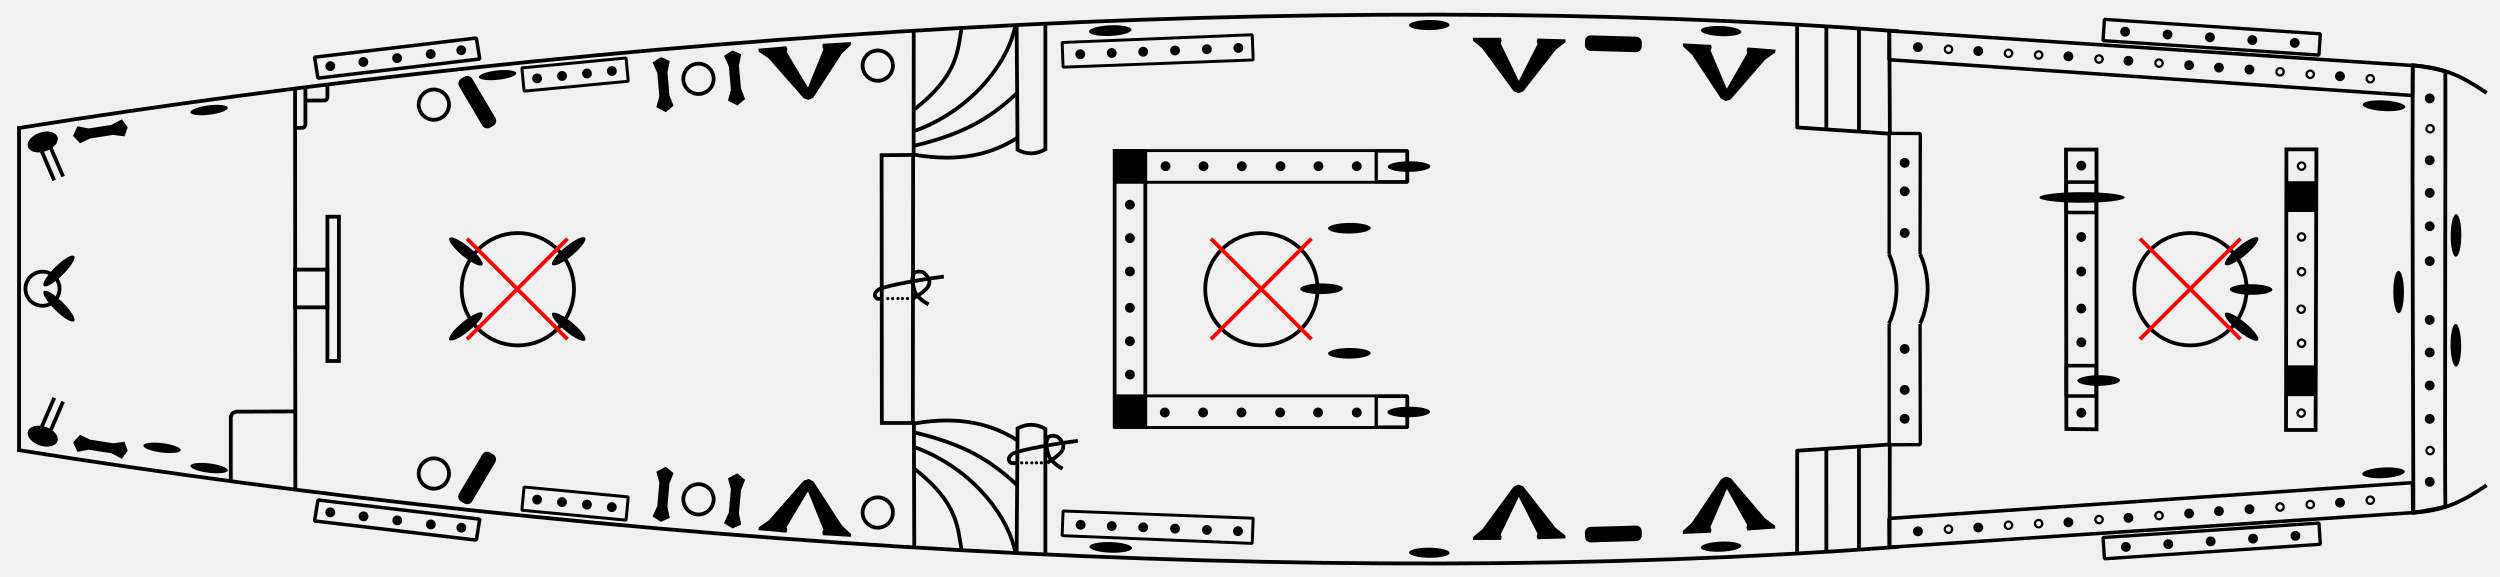
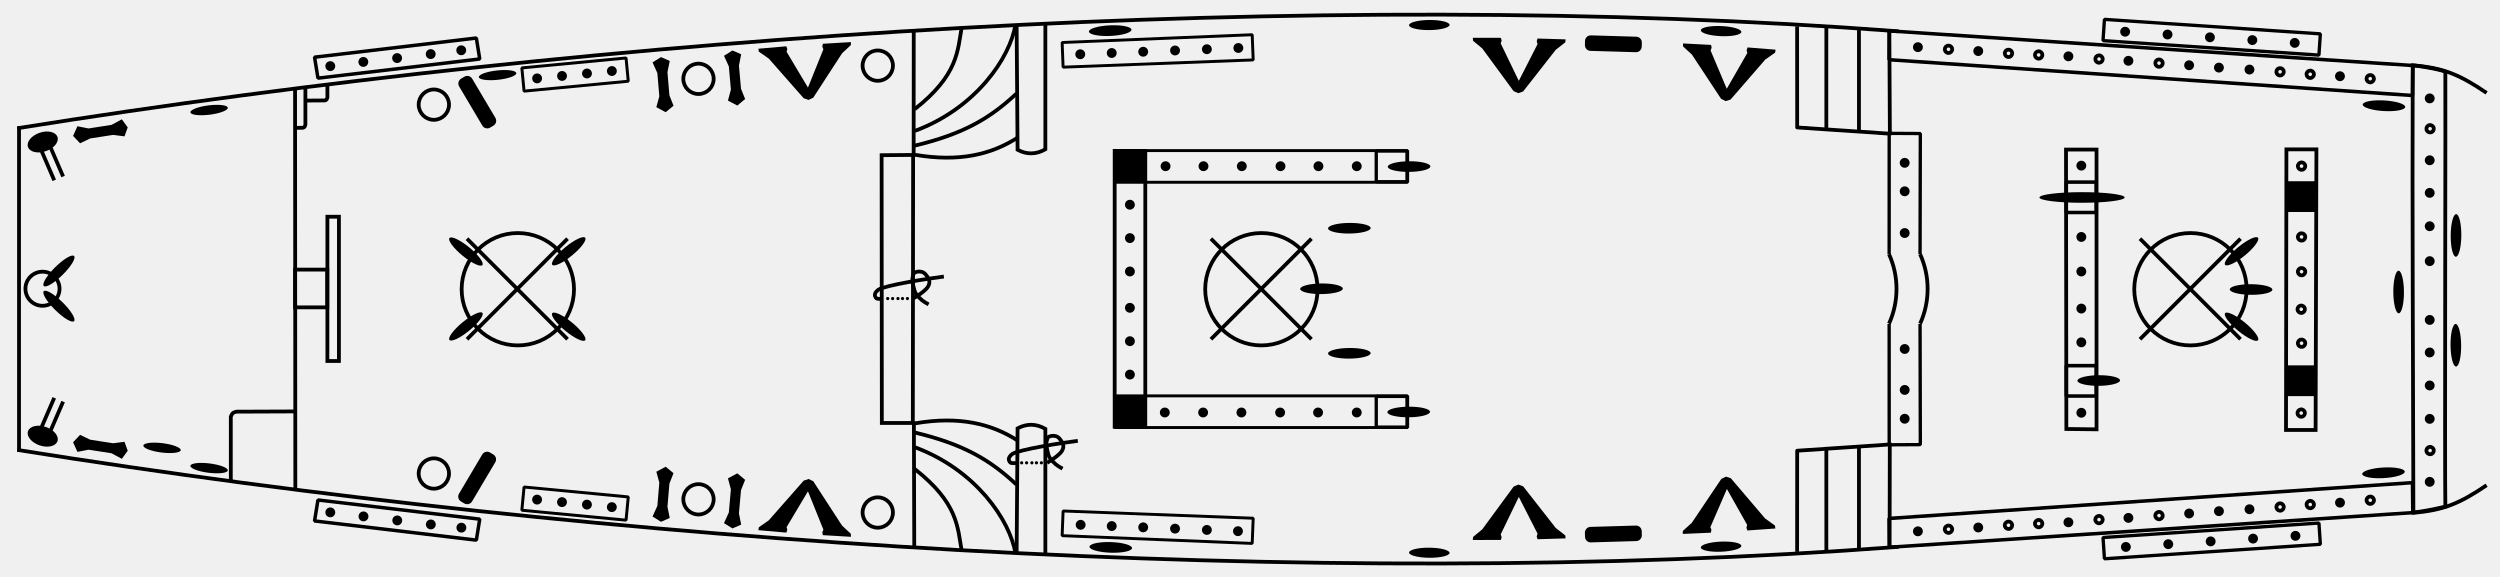
<svg xmlns="http://www.w3.org/2000/svg" xmlns:ns2="https://github.com/jolaf/rigging" xmlns:xlink="http://www.w3.org/1999/xlink" version="1.1" viewBox="1 -24 659 152">
  <defs>
-     <rect id="deckMask" x="277.3" y="-.809" width="220.7" height="146.6" />
-     <g id="mastMask">
+     <rect id="deckMask" x="277.3" y="-.809" width="220.7" height="146.6" fill="currentColor" />
+     <g id="mastMask" stroke="currentColor">
      <path d="m425.1 59.52 26.5 26.5z" />
      <path d="m451.6 59.52-26.5 26.5z" />
    </g>
-     <circle id="pipe" cx="160.9" cy="398.1" r="4" />
+     <circle id="pipe" cx="160.9" cy="398.1" r="4" stroke="currentColor" />
    <g id="pin">
      <circle transform="rotate(-8.297)" cx="567.5" cy="28.15" r="2.7" fill="#fff" fill-opacity="9.999e-5" />
-       <circle transform="rotate(-8.297)" cx="567.5" cy="28.15" r="1.3" />
-     </g>
-     <circle id="pinhole" transform="rotate(-8.297)" cx="607.2" cy="138.8" r=".974" fill="none" stroke="#000" stroke-width=".601" />
-     <ellipse id="cleat" transform="rotate(89.51)" cx="3.721" cy="-575.4" rx="1.4" ry="5.615" />
-     <rect id="lcleat" x="396.5" y="72.32" width="4" height="15" ry="1.5" />
-     <path id="xcleat" transform="matrix(.8824 0 0 1.005 -152.6 -25.95)" d="m215.3 40.28-0.959-2.798v-6.102l0.959-2.893-2.499-1.196-2.652 1.196 1.162 2.893v6.102l-1.161 2.798 2.652 1.514z" />
-     <path id="kevel" d="m426.3 54.27-8.424-11.11-2.479-2.004-0.067-0.781 7.404-0.102 0.204 0.747-0.238 0.713 4.927 9.807 4.791-9.773-0.238-0.713 0.204-0.747 7.404 0.102-0.067 0.781-2.479 2.004-8.424 11.11-1.259 0.492z" />
-     <rect id="fist" transform="translate(-36.94 -367.6)" x="324.1" y="408.3" width="8.109" height="8.109" />
+       <circle transform="rotate(-8.297)" cx="567.5" cy="28.15" r="1.3" fill="currentColor" />
+     </g>
+     <circle id="pinhole" transform="rotate(-8.297)" cx="607.2" cy="138.8" r=".974" fill="none" stroke="currentColor" />
+     <ellipse id="cleat" transform="rotate(89.51)" cx="3.721" cy="-575.4" rx="1.4" ry="5.615" fill="currentColor" />
+     <rect id="lcleat" x="396.5" y="72.32" width="4" height="15" ry="1.5" fill="currentColor" />
+     <path id="xcleat" transform="matrix(.8824 0 0 1.005 -152.6 -25.95)" d="m215.3 40.28-0.959-2.798v-6.102l0.959-2.893-2.499-1.196-2.652 1.196 1.162 2.893v6.102l-1.161 2.798 2.652 1.514z" fill="currentColor" />
+     <path id="kevel" d="m426.3 54.27-8.424-11.11-2.479-2.004-0.067-0.781 7.404-0.102 0.204 0.747-0.238 0.713 4.927 9.807 4.791-9.773-0.238-0.713 0.204-0.747 7.404 0.102-0.067 0.781-2.479 2.004-8.424 11.11-1.259 0.492z" fill="currentColor" />
+     <rect id="fist" transform="translate(-36.94 -367.6)" x="324.1" y="408.3" width="8.109" height="8.109" fill="currentColor" />
    <g id="tackle" transform="matrix(-1 0 0 1 657.1 84.97)">
-       <ellipse transform="rotate(-18.75 -1132 -71.94)" cx="-74.06" cy="420.4" rx="4.104" ry="2.557" />
+       <ellipse transform="rotate(-18.75 -1132 -71.94)" cx="-74.06" cy="420.4" rx="4.104" ry="2.557" fill="currentColor" />
      <path transform="translate(-36.94 -367.6)" d="m61.96 411.7 3.977 9.218" stroke="currentColor" />
      <path transform="translate(-36.94 -367.6)" d="m59.62 412.7 3.977 9.218" stroke="currentColor" />
    </g>
    <g id="knot" transform="translate(380 -105.3)">
      <path d="m298.7 455.2c-3.993 0.489-15.46 2.284-17.27 3.472-0.874 0.684-1.281 1.456-0.505 2.273 0.295 0.218 1.515 0.126 1.515 0.126" fill="none" stroke="currentColor" />
      <path d="m290.6 461s1.792-1.092 2.589-1.768c0.499-0.424 1.088-0.913 1.357-1.421s0.393-0.888 0.316-1.452c-0.077-0.564-0.8-1.72-1.438-2.147-0.638-0.427-1.581-0.414-2.192-0.158-0.612 0.256-0.566 0.713-0.758 1.357s0.115 1.993 0.284 2.715 0.251 1.043 0.6 1.61 0.988 1.204 1.547 1.673 1.768 1.136 1.768 1.136" fill="none" stroke="currentColor" />
      <circle cx="283.9" cy="461" r=".426" fill="currentColor" stroke-width="0" />
-       <circle cx="285.2" cy="461" r=".426" fill="currentColor" stroke-width="0" />
-       <circle cx="286.6" cy="461" r=".426" fill="currentColor" stroke-width="0" />
-       <circle cx="287.8" cy="461" r=".426" fill="currentColor" stroke-width="0" />
+       <circle cx="285.2" cy="461" r=".426" fill="currentColor" />
+       <circle cx="286.6" cy="461" r=".426" fill="currentColor" />
+       <circle cx="287.8" cy="461" r=".426" fill="currentColor" />
      <circle cx="289.1" cy="461" r=".426" fill="currentColor" stroke-width="0" />
    </g>
  </defs>
  <g transform="translate(0 -20.6)">
    <g id="drawing">
      <g id="portDrawing" transform="translate(-36.92 -367.6)" fill="none" stroke="currentColor">
        <path d="m42.52 398c154.6-24.72 342.3-37.19 495.9-25.54m135.5 8.962c8.188 0.64 12.49 2.549 19.47 7.271" fill-rule="evenodd" stroke-width="1px" />
        <path transform="rotate(3.862)" d="m559.8 335.4 138.3-0.186 0.451 7.89-138.3-0.12z" fill-rule="evenodd" stroke-miterlimit="0" stroke-width=".938" />
        <rect transform="matrix(.9978 .06694 -.06659 .9978 0 0)" x="615.9" y="328.8" width="57.04" height="5.615" fill-rule="evenodd" stroke-linecap="round" stroke-miterlimit="0" stroke-width=".88" />
        <rect class="filled" x="582.6" y="412.2" width="7.895" height="8.012" fill-rule="evenodd" stroke-miterlimit="0" stroke-width=".937" />
        <path d="m535.9 431.2 0.013-31.85 8.206 0.049-0.072 31.8" fill-rule="evenodd" stroke-miterlimit="0" stroke-width=".882" />
        <g transform="translate(15.04 366.5)">
          <path d="m496.6 4.622 0.018 26.67 24.7 1.671" fill-rule="evenodd" stroke-linejoin="round" stroke-width="1px" />
          <path d="m512.9 32.74v-27.13" fill-rule="evenodd" stroke-width="1px" />
          <path d="m504.3 31.79 6e-3 -26.72" fill-rule="evenodd" stroke-width="1px" />
        </g>
        <rect class="filled" x="400.7" y="404" width="8.109" height="8.109" fill-rule="evenodd" stroke-miterlimit="0" stroke-width=".88" />
        <rect x="331.8" y="403.9" width="77.18" height="8.348" fill-rule="evenodd" stroke-miterlimit="0" stroke-width=".777" />
        <path d="m317.9 375.4 50.1-2.045 0.262 6.643-50.11 1.907z" fill-rule="evenodd" stroke-miterlimit="0" stroke-width=".777" />
        <path d="m305.9 370.6 0.253 33.08c2.441 1.306 4.882 1.261 7.324-0.126v-33.34" fill-rule="evenodd" stroke-width="1px" />
        <path d="m279.1 405c11.72 2.006 20.15-0.133 26.9-4.419" fill-rule="evenodd" stroke-width="1px" />
        <path d="m279 402.6c12.58-3.001 19.72-7.042 26.84-13.72" fill-rule="evenodd" stroke-width="1px" />
        <path d="m279.1 398.7c16.01-5.945 25.1-19.22 26.52-28.11" fill-rule="evenodd" stroke-width="1px" />
        <path d="m279 393c11.48-8.995 11.33-15.34 12.44-21.74" fill-rule="evenodd" stroke-width="1px" />
        <use transform="translate(108.4 -16.6)" width="100%" height="100%" xlink:href="#pipe" />
        <use transform="translate(61.14 -13.12)" width="100%" height="100%" xlink:href="#pipe" />
        <rect transform="rotate(-5.435)" x="138.5" y="397" width="27.59" height="6.154" fill-rule="evenodd" stroke-miterlimit="0" stroke-width=".787" />
        <rect transform="matrix(.9931 -.1177 .1597 .9872 0 0)" x="58.77" y="391.2" width="42.94" height="5.599" ry="0" fill-rule="evenodd" stroke-miterlimit="0" stroke-width=".922" />
        <use transform="translate(-8.618 -6.316)" width="100%" height="100%" xlink:href="#pipe" />
      </g>
      <use transform="matrix(1 0 0 -1 0 145.6)" width="100%" height="100%" xlink:href="#portDrawing" />
      <path d="m645.6 15.45c-3.876-1.16-8.605-1.635-8.605-1.635-0.16 38.87 0.115 82.34 0.176 117.9 0 0 3.887-0.462 8.424-1.564-0.182-8.555 0.077-111.2 4e-3 -114.7z" fill="none" stroke="currentColor" />
      <path d="m603.7 35.98h7.908l-0.217 73.96h-7.8z" fill="none" stroke="currentColor" />
      <circle cx="578.4" cy="72.84" r="14.81" fill="none" stroke="currentColor" />
      <path d="m545.6 36.03h8.047v73.74l-7.955-0.091z" fill="none" stroke="currentColor" />
      <g transform="translate(-44.16 -367.6)" fill="none" stroke="currentColor">
        <path d="m551.3 431.2c1.304 2.875 1.979 5.996 1.979 9.164 0 3.167-0.675 6.288-1.979 9.164" />
        <path d="m543.1 431.2c1.304 2.875 1.979 5.996 1.979 9.164 0 3.167-0.675 6.288-1.979 9.164" />
      </g>
      <path d="m499.1 140.6 0.05-27.33m0.022-81.02-0.143-27.54" fill="none" stroke="currentColor" />
      <circle cx="333.5" cy="72.84" r="14.81" fill="none" stroke="currentColor" />
      <path d="m302.9 109.1h-8.075v-72.72h8.075z" fill="none" stroke="currentColor" />
      <path d="m242 140.8-0.103-33.1m-0.06-69.96 0.024-33.48" fill="none" stroke="currentColor" />
      <path d="m241.7 37.44-8.306 0.069c-4e-3 16.81 0.062 53.78 0.058 70.58h8.168c4e-3 -16.81 0.076-53.85 0.08-70.65z" fill="none" stroke="currentColor" />
      <circle cx="137.5" cy="72.84" r="14.81" fill="none" stroke="currentColor" />
      <rect x="87.3" y="53.73" width="3.041" height="38.03" fill="none" stroke="currentColor" />
      <rect x="78.79" y="67.67" width="8.482" height="9.949" fill="none" stroke="currentColor" />
      <path d="m87.3 19.03v3.28c-0.175 0.713-0.438 0.672-0.685 0.766l-5.025 0.035" fill="none" stroke="currentColor" />
      <path d="m81.5 19.33v10.18c-0.175 0.713-0.438 0.672-0.685 0.766l-2.226 0.035" fill="none" stroke="currentColor" />
      <path d="m78.85 125.8-0.072-106.2" fill="none" stroke="currentColor" />
      <path d="m61.84 123.3v-16.81c0.389-1.278 0.973-1.205 1.523-1.374l15.25-0.062" fill="none" stroke="currentColor" />
      <circle cx="12.2" cy="72.71" r="4.495" fill="none" stroke="currentColor" />
      <path d="m6.016 115.7v-85.79" fill="none" stroke="currentColor" />
    </g>
  </g>
  <g transform="translate(0 -20.6)" display="none">
    <g id="deckMasks" class="modeDependent which" fill="#fff">
      <use class="deckMask" transform="matrix(.7178 0 0 1 299.4 0)" width="100%" height="100%" stroke-width="1.001" ns2:deck="fore" xlink:href="#deckMask" />
      <use class="deckMask" transform="matrix(1.003 0 0 1 -.802 0)" width="100%" height="100%" stroke-width=".999" ns2:deck="main" xlink:href="#deckMask" />
      <use class="deckMask" transform="matrix(1.231 0 0 1 -335.9 0)" width="100%" height="100%" stroke-width="1.01" ns2:deck="stern" xlink:href="#deckMask" />
    </g>
  </g>
  <g transform="translate(0 -20.6)">
    <g id="mastMasks" class="modeDependent where" stroke="#f00">
      <use class="mastMask" transform="translate(140)" width="100%" height="100%" ns2:mast="fore" xlink:href="#mastMask" />
      <use class="mastMask" transform="translate(-104.9)" width="100%" height="100%" ns2:mast="main" xlink:href="#mastMask" />
      <use class="mastMask" transform="translate(-301)" width="100%" height="100%" ns2:mast="mizzen" xlink:href="#mastMask" />
    </g>
  </g>
  <g transform="translate(0 -20.6)">
    <g id="points" transform="translate(.0203 -7.142e-6)">
      <g ns2:deck="fore" ns2:rail="behindFront" ns2:side="port">
        <use transform="rotate(-89.1 642.3 -8.334)" width="100%" height="100%" xlink:href="#cleat" />
      </g>
      <g ns2:deck="fore" ns2:rail="behindFront" ns2:side="starboard">
        <use transform="rotate(269.9 656.2 6.802)" width="100%" height="100%" xlink:href="#cleat" />
      </g>
      <g transform="translate(0 -1.125)" ns2:deck="fore" ns2:isAcross="true" ns2:rail="frontRail" ns2:side="port">
        <use transform="translate(75.83 120.6)" width="100%" height="100%" xlink:href="#pin" />
        <use transform="translate(75.83 111.4)" width="100%" height="100%" xlink:href="#pin" />
        <use transform="translate(75.83 102.6)" width="100%" height="100%" xlink:href="#pin" />
        <use transform="translate(75.83 94.01)" width="100%" height="100%" xlink:href="#pin" />
        <use transform="translate(20.68 -18.06)" width="100%" height="100%" xlink:href="#pinhole" />
        <use transform="translate(75.83 77.7)" width="100%" height="100%" xlink:href="#pin" />
      </g>
      <g transform="translate(.0003198 41.65)" ns2:deck="fore" ns2:isAcross="true" ns2:rail="frontRail" ns2:side="starboard">
        <use transform="translate(75.83 93.32)" width="100%" height="100%" xlink:href="#pin" />
        <use transform="translate(75.83 101.9)" width="100%" height="100%" xlink:href="#pin" />
        <use transform="translate(75.83 110.6)" width="100%" height="100%" xlink:href="#pin" />
        <use transform="translate(75.83 119.4)" width="100%" height="100%" xlink:href="#pin" />
        <use transform="translate(20.68 23.99)" width="100%" height="100%" xlink:href="#pinhole" />
        <use transform="translate(75.83 136)" width="100%" height="100%" xlink:href="#pin" />
      </g>
      <g transform="rotate(90 336.1 324.4)" ns2:deck="fore" ns2:rail="onDeckFront" ns2:side="center">
        <use transform="rotate(.241 -6431 -116513)" width="100%" height="100%" xlink:href="#cleat" />
      </g>
      <g transform="rotate(-33.82 358.5 -866.8)" ns2:deck="fore" ns2:rail="onDeckFront" ns2:side="port">
        <use transform="rotate(37.61 293.8 -704.8)" width="100%" height="100%" xlink:href="#cleat" />
      </g>
      <g transform="rotate(-3 2152 -10313)" ns2:deck="fore" ns2:rail="onDeckFront" ns2:side="starboard">
        <use transform="rotate(.241 -6431 -116513)" width="100%" height="100%" xlink:href="#cleat" />
      </g>
      <g transform="rotate(3.868 821.9 -178.4)" ns2:deck="fore" ns2:rail="sideRail" ns2:side="port">
        <use transform="translate(18.55 -19.6)" width="100%" height="100%" xlink:href="#pinhole" />
        <use transform="translate(65.8 84.05)" width="100%" height="100%" xlink:href="#pin" />
        <use transform="translate(2.688 -19.69)" width="100%" height="100%" xlink:href="#pinhole" />
        <use transform="translate(-5.286 -19.81)" width="100%" height="100%" xlink:href="#pinhole" />
        <use transform="translate(41.88 83.91)" width="100%" height="100%" xlink:href="#pin" />
        <use transform="translate(33.81 83.94)" width="100%" height="100%" xlink:href="#pin" />
        <use transform="translate(25.93 83.85)" width="100%" height="100%" xlink:href="#pin" />
        <use transform="translate(-37.28 -19.94)" width="100%" height="100%" xlink:href="#pinhole" />
        <use transform="translate(9.886 83.76)" width="100%" height="100%" xlink:href="#pin" />
        <use transform="translate(-53.13 -19.94)" width="100%" height="100%" xlink:href="#pinhole" />
        <use transform="translate(-5.975 83.65)" width="100%" height="100%" xlink:href="#pin" />
        <use transform="translate(-69.08 -19.94)" width="100%" height="100%" xlink:href="#pinhole" />
        <use transform="translate(-77.04 -19.84)" width="100%" height="100%" xlink:href="#pinhole" />
        <use transform="translate(-29.78 83.87)" width="100%" height="100%" xlink:href="#pin" />
        <use transform="translate(-92.89 -19.83)" width="100%" height="100%" xlink:href="#pinhole" />
        <use transform="translate(-45.72 83.92)" width="100%" height="100%" xlink:href="#pin" />
      </g>
      <g transform="matrix(.9978 -.0666 -.0666 -.9978 -10.23 201.1)" ns2:deck="fore" ns2:rail="sideRail" ns2:side="starboard">
        <use transform="translate(18.55 -19.6)" width="100%" height="100%" xlink:href="#pinhole" />
        <use transform="translate(65.8 84.05)" width="100%" height="100%" xlink:href="#pin" />
        <use transform="translate(2.688 -19.69)" width="100%" height="100%" xlink:href="#pinhole" />
        <use transform="translate(-5.286 -19.81)" width="100%" height="100%" xlink:href="#pinhole" />
        <use transform="translate(41.88 83.91)" width="100%" height="100%" xlink:href="#pin" />
        <use transform="translate(33.81 83.94)" width="100%" height="100%" xlink:href="#pin" />
        <use transform="translate(25.93 83.85)" width="100%" height="100%" xlink:href="#pin" />
        <use transform="translate(-37.28 -19.94)" width="100%" height="100%" xlink:href="#pinhole" />
        <use transform="translate(9.886 83.76)" width="100%" height="100%" xlink:href="#pin" />
        <use transform="translate(-53.13 -19.94)" width="100%" height="100%" xlink:href="#pinhole" />
        <use transform="translate(-5.975 83.65)" width="100%" height="100%" xlink:href="#pin" />
        <use transform="translate(-69.08 -19.94)" width="100%" height="100%" xlink:href="#pinhole" />
        <use transform="translate(-77.04 -19.84)" width="100%" height="100%" xlink:href="#pinhole" />
        <use transform="translate(-29.78 83.87)" width="100%" height="100%" xlink:href="#pin" />
        <use transform="translate(-92.89 -19.83)" width="100%" height="100%" xlink:href="#pinhole" />
        <use transform="translate(-45.72 83.92)" width="100%" height="100%" xlink:href="#pin" />
      </g>
      <g transform="rotate(3.769 6407 -164.4)" ns2:deck="fore" ns2:rail="shroudsRail" ns2:side="port">
        <use transform="translate(64.12 442.9)" width="100%" height="100%" xlink:href="#pin" />
        <use transform="translate(52.92 442.9)" width="100%" height="100%" xlink:href="#pin" />
        <use transform="translate(41.72 442.9)" width="100%" height="100%" xlink:href="#pin" />
        <use transform="translate(30.52 442.9)" width="100%" height="100%" xlink:href="#pin" />
        <use transform="translate(19.32 442.9)" width="100%" height="100%" xlink:href="#pin" />
      </g>
      <g transform="rotate(-3.751 -3215 624.9)" ns2:deck="fore" ns2:rail="shroudsRail" ns2:side="starboard">
        <use transform="translate(64.12 442.9)" width="100%" height="100%" xlink:href="#pin" />
        <use transform="translate(52.92 442.9)" width="100%" height="100%" xlink:href="#pin" />
        <use transform="translate(41.72 442.9)" width="100%" height="100%" xlink:href="#pin" />
        <use transform="translate(30.52 442.9)" width="100%" height="100%" xlink:href="#pin" />
        <use transform="translate(19.32 442.9)" width="100%" height="100%" xlink:href="#pin" />
      </g>
      <g transform="translate(316.3 3.527)" ns2:deck="fore" ns2:rail="frontFists" ns2:side="port">
        <use transform="translate(.1057 .1484)" width="100%" height="100%" xlink:href="#fist" />
      </g>
      <g transform="translate(316.2 -8)" ns2:deck="fore" ns2:rail="frontFists" ns2:side="starboard">
        <use transform="translate(.1057 60.21)" width="100%" height="100%" xlink:href="#fist" />
      </g>
      <g transform="translate(.5268)">
        <use transform="translate(-13.73 18.49)" width="100%" height="100%" xlink:href="#pinhole" />
        <use transform="translate(-13.73 9.334)" width="100%" height="100%" xlink:href="#pinhole" />
        <use transform="translate(-13.73 -9.338)" width="100%" height="100%" xlink:href="#pinhole" />
      </g>
      <g transform="translate(.5268)">
        <use transform="translate(-13.82 28.39)" width="100%" height="100%" xlink:href="#pinhole" />
        <use transform="translate(-13.73 37.35)" width="100%" height="100%" xlink:href="#pinhole" />
        <use transform="translate(-13.82 55.76)" width="100%" height="100%" xlink:href="#pinhole" />
      </g>
      <g transform="rotate(-34.41 594.6 75.75)" ns2:deck="fore" ns2:rail="atMastFront" ns2:side="center">
        <use transform="rotate(35.28 468.6 68.43)" width="100%" height="100%" xlink:href="#cleat" />
      </g>
      <g transform="translate(446.8 -2.641)" ns2:deck="fore" ns2:rail="atMastSide" ns2:side="port">
        <use transform="matrix(.7669 -.6417 -.6417 -.7669 -297 433.8)" width="100%" height="100%" xlink:href="#cleat" />
      </g>
      <g transform="matrix(1 0 0 -1 446.8 148.2)" ns2:deck="fore" ns2:rail="atMastSide" ns2:side="starboard">
        <use transform="matrix(.7669 -.6417 -.6417 -.7669 -297 433.8)" width="100%" height="100%" xlink:href="#cleat" />
      </g>
      <g transform="matrix(1.615 -.5899 1.18 .8075 -408.6 335.4)" stroke-width=".707" ns2:deck="fore" ns2:rail="backPillars" ns2:side="port">
        <use transform="rotate(216.6 574.4 28.16)" width="100%" height="100%" xlink:href="#cleat" />
      </g>
      <g transform="rotate(-37.95 559 98.5)" ns2:deck="fore" ns2:rail="backPillars" ns2:side="starboard">
        <use transform="rotate(37.99 427.1 18.64)" width="100%" height="100%" xlink:href="#cleat" />
      </g>
      <g transform="translate(.1756)" ns2:deck="fore" ns2:isAcross="true" ns2:rail="behindMastRail" ns2:side="port">
        <use transform="translate(-16.18 122.2)" width="100%" height="100%" xlink:href="#pin" />
        <use transform="translate(-16.18 113.1)" width="100%" height="100%" xlink:href="#pin" />
        <use transform="translate(-16.18 94.3)" width="100%" height="100%" xlink:href="#pin" />
      </g>
      <g transform="matrix(1 0 0 -1 .1759 145.3)" ns2:deck="fore" ns2:isAcross="true" ns2:rail="behindMastRail" ns2:side="starboard">
        <use transform="translate(-16.18 121.4)" width="100%" height="100%" xlink:href="#pin" />
        <use transform="translate(-16.18 112.5)" width="100%" height="100%" xlink:href="#pin" />
        <use transform="translate(-16.18 93.93)" width="100%" height="100%" xlink:href="#pin" />
      </g>
      <g transform="translate(-7.226 -5.437)" ns2:deck="fore" ns2:isAcross="true" ns2:rail="backRail" ns2:side="port">
        <use transform="translate(-55.34 117.5)" width="100%" height="100%" xlink:href="#pin" />
        <use transform="translate(-55.34 106.5)" width="100%" height="100%" xlink:href="#pin" />
        <use transform="translate(-55.34 99)" width="100%" height="100%" xlink:href="#pin" />
      </g>
      <g transform="translate(-7.226 46.92)" ns2:deck="fore" ns2:isAcross="true" ns2:rail="backRail" ns2:side="starboard">
        <use transform="translate(-55.34 95.71)" width="100%" height="100%" xlink:href="#pin" />
        <use transform="translate(-55.34 106.5)" width="100%" height="100%" xlink:href="#pin" />
        <use transform="translate(-55.34 114.1)" width="100%" height="100%" xlink:href="#pin" />
      </g>
      <g ns2:deck="main" ns2:rail="bulwark" ns2:side="port">
        <use transform="rotate(3.768 921.3 469.4)" width="100%" height="100%" xlink:href="#kevel" />
        <use transform="matrix(.9504 .048 -.048 .9504 -92.27 -21.68)" width="100%" height="100%" xlink:href="#cleat" />
        <use transform="matrix(-.02688 1.022 -.9988 -.02913 516.7 -396.8)" width="100%" height="100%" xlink:href="#lcleat" />
        <use transform="rotate(.9 2555 -1639)" width="100%" height="100%" xlink:href="#kevel" />
        <use transform="matrix(.9507 0 0 .9507 -169.3 4.341)" width="100%" height="100%" xlink:href="#cleat" />
      </g>
      <g transform="matrix(1 0 0 -1 0 145.5)" ns2:deck="main" ns2:rail="bulwark" ns2:side="starboard">
        <use transform="rotate(3.268 994.6 536.5)" width="100%" height="100%" xlink:href="#kevel" />
        <use transform="matrix(.9504 .048 -.048 .9504 -92.27 -21.68)" width="100%" height="100%" xlink:href="#cleat" />
        <use transform="matrix(-.02688 1.022 -.9988 -.02913 516.7 -396.8)" width="100%" height="100%" xlink:href="#lcleat" />
        <use transform="rotate(.9 2555 -1639)" width="100%" height="100%" xlink:href="#kevel" />
        <use transform="matrix(.9507 0 0 .9507 -169.3 4.341)" width="100%" height="100%" xlink:href="#cleat" />
      </g>
      <g transform="translate(.3999 -4.5)" ns2:deck="main" ns2:rail="frontPillars" ns2:side="port">
        <use transform="translate(-203.4 46.21)" width="100%" height="100%" xlink:href="#cleat" />
      </g>
      <g transform="translate(.2999 4.2)" ns2:deck="main" ns2:rail="frontPillars" ns2:side="starboard">
        <use transform="translate(-203.4 102.2)" width="100%" height="100%" xlink:href="#cleat" />
      </g>
      <g transform="translate(-10.64 4.6)" ns2:deck="main" ns2:rail="onDeckFront" ns2:side="port">
        <use transform="translate(-208.1 53.36)" width="100%" height="100%" xlink:href="#cleat" />
      </g>
      <g transform="translate(-10.64 -3.8)" ns2:deck="main" ns2:rail="onDeckFront" ns2:side="starboard">
        <use transform="translate(-208.1 94.73)" width="100%" height="100%" xlink:href="#cleat" />
      </g>
      <g transform="rotate(90 350.5 71.53)" ns2:deck="main" ns2:rail="atMastFront" ns2:side="center">
        <use transform="rotate(90 426.6 -76.11)" width="100%" height="100%" xlink:href="#cleat" />
      </g>
      <g transform="translate(7.6 -4.4)" ns2:deck="main" ns2:rail="sideMastRail" ns2:side="port">
        <use transform="translate(-214.6 98.85)" width="100%" height="100%" xlink:href="#pin" />
        <use transform="translate(-224.7 98.85)" width="100%" height="100%" xlink:href="#pin" />
        <use transform="translate(-234.7 98.85)" width="100%" height="100%" xlink:href="#pin" />
        <use transform="translate(-244.9 98.85)" width="100%" height="100%" xlink:href="#pin" />
        <use transform="translate(-255 98.85)" width="100%" height="100%" xlink:href="#pin" />
        <use transform="translate(-265 98.85)" width="100%" height="100%" xlink:href="#pin" />
      </g>
      <g transform="translate(7.5 60.52)" ns2:deck="main" ns2:rail="sideMastRail" ns2:side="starboard">
        <use transform="translate(-214.5 98.85)" width="100%" height="100%" xlink:href="#pin" />
        <use transform="translate(-224.7 98.85)" width="100%" height="100%" xlink:href="#pin" />
        <use transform="translate(-234.7 98.85)" width="100%" height="100%" xlink:href="#pin" />
        <use transform="translate(-244.9 98.85)" width="100%" height="100%" xlink:href="#pin" />
        <use transform="translate(-255 98.85)" width="100%" height="100%" xlink:href="#pin" />
        <use transform="translate(-265.1 98.85)" width="100%" height="100%" xlink:href="#pin" />
      </g>
      <g transform="rotate(-2.277 278.9 10.61)" ns2:deck="main" ns2:rail="sideRail" ns2:side="port">
        <use transform="translate(8.301)" width="100%" height="100%" xlink:href="#use1175" />
        <use id="use1175" transform="translate(8.4)" width="100%" height="100%" xlink:href="#use1173" />
        <use id="use1173" transform="translate(8.399)" width="100%" height="100%" xlink:href="#use1171" />
        <use id="use1171" transform="translate(8.301)" width="100%" height="100%" xlink:href="#use1169" />
        <use id="use1169" transform="translate(8.3)" width="100%" height="100%" xlink:href="#use1167" />
        <use id="use1167" transform="translate(-279.9 65.21)" width="100%" height="100%" xlink:href="#pin" />
      </g>
      <g transform="rotate(2.321 -2769 73.46)" ns2:deck="main" ns2:rail="sideRail" ns2:side="starboard">
        <use transform="translate(8.201)" width="100%" height="100%" xlink:href="#use1188" />
        <use id="use1188" transform="translate(8.4)" width="100%" height="100%" xlink:href="#use1186" />
        <use id="use1186" transform="translate(8.399)" width="100%" height="100%" xlink:href="#use1184" />
        <use id="use1184" transform="translate(8.301)" width="100%" height="100%" xlink:href="#use1182" />
        <use id="use1182" transform="translate(8.2)" width="100%" height="100%" xlink:href="#use1180" />
        <use id="use1180" transform="translate(-279.8 65.21)" width="100%" height="100%" xlink:href="#pin" />
      </g>
      <g transform="rotate(.2 349.3 -2298)" ns2:deck="main" ns2:rail="aboveRail" ns2:side="port">
        <use transform="rotate(-2.287 590.2 6859)" width="100%" height="100%" xlink:href="#cleat" />
      </g>
      <g transform="rotate(2.4 287.9 -141.8)" ns2:deck="main" ns2:rail="aboveRail" ns2:side="starboard">
        <use transform="translate(-269.8 141.6)" width="100%" height="100%" xlink:href="#cleat" />
      </g>
      <g transform="translate(7.6 -4.3)" ns2:deck="main" ns2:rail="backFists" ns2:side="port">
        <use transform="translate(.1057 .1484)" width="100%" height="100%" xlink:href="#fist" />
      </g>
      <g transform="translate(7.6 .08783)" ns2:deck="main" ns2:rail="backFists" ns2:side="starboard">
        <use transform="translate(.1057 60.21)" width="100%" height="100%" xlink:href="#fist" />
      </g>
      <g transform="translate(7.5 -.8001)" ns2:deck="main" ns2:isAcross="true" ns2:rail="behindMastRail" ns2:side="port">
        <use transform="translate(-274.3 123)" width="100%" height="100%" xlink:href="#pin" />
        <use transform="translate(-274.3 114.2)" width="100%" height="100%" xlink:href="#pin" />
        <use transform="translate(-274.3 105.4)" width="100%" height="100%" xlink:href="#pin" />
      </g>
      <g transform="matrix(1 0 0 -1 7.5 146.7)" ns2:deck="main" ns2:isAcross="true" ns2:rail="behindMastRail" ns2:side="starboard">
        <use transform="translate(-274.3 123)" width="100%" height="100%" xlink:href="#pin" />
        <use transform="translate(-274.3 114.2)" width="100%" height="100%" xlink:href="#pin" />
        <use transform="translate(-274.3 105.4)" width="100%" height="100%" xlink:href="#pin" />
      </g>
      <g transform="translate(-13.51 -342.5)" ns2:deck="stern" ns2:rail="aboveLadder" ns2:side="starboard">
        <use transform="translate(-380.1 105.4)" width="100%" height="100%" xlink:href="#knot" />
      </g>
      <g transform="translate(-48.82 -385.8)" ns2:deck="stern" ns2:rail="atFront" ns2:side="center">
        <use transform="translate(-380.1 105.4)" width="100%" height="100%" xlink:href="#knot" />
      </g>
      <g ns2:deck="stern" ns2:rail="bulwark" ns2:side="port">
        <use transform="rotate(-4.173 -116.4 2968)" width="100%" height="100%" xlink:href="#kevel" />
        <use transform="rotate(-5.038 210.4 -1800)" width="100%" height="100%" xlink:href="#xcleat" />
        <use transform="rotate(-4.838 225.6 -1651)" width="100%" height="100%" xlink:href="#xcleat" />
        <use transform="matrix(.8798 -.08678 .08678 .8798 -374 67.39)" width="100%" height="100%" xlink:href="#cleat" />
        <use transform="rotate(-30.64 159.9 547.6)" width="100%" height="100%" xlink:href="#lcleat" />
      </g>
      <g transform="matrix(1 0 0 -1 0 145.8)" ns2:deck="stern" ns2:rail="bulwark" ns2:side="starboard">
        <use transform="rotate(-4.173 -116.4 2968)" width="100%" height="100%" xlink:href="#kevel" />
        <use transform="rotate(-5.038 210.4 -1800)" width="100%" height="100%" xlink:href="#xcleat" />
        <use transform="rotate(-4.838 225.6 -1651)" width="100%" height="100%" xlink:href="#xcleat" />
        <use transform="rotate(-30.64 159.3 547.5)" width="100%" height="100%" xlink:href="#lcleat" />
      </g>
      <g transform="rotate(-.9 158.3 1534)" ns2:deck="stern" ns2:rail="sideRail" ns2:side="port">
        <use id="use1142" transform="translate(-379.5 69.61)" width="100%" height="100%" xlink:href="#pin" />
        <use transform="translate(6.583 -.5447)" width="100%" height="100%" xlink:href="#use1146" />
        <use id="use1146" transform="translate(6.577 -.5447)" width="100%" height="100%" xlink:href="#use1144" />
        <use id="use1144" transform="translate(-19.73 1.634)" width="100%" height="100%" xlink:href="#use1142" />
      </g>
      <g transform="matrix(.9998 .01745 .01745 -.9998 -24 142.6)" ns2:deck="stern" ns2:rail="sideRail" ns2:side="starboard">
        <use id="use1154" transform="translate(-379.6 69.61)" width="100%" height="100%" xlink:href="#pin" />
        <use id="use1156" transform="translate(-6.572 .5447)" width="100%" height="100%" xlink:href="#use1154" />
        <use id="use1158" transform="translate(-6.583 .5447)" width="100%" height="100%" xlink:href="#use1156" />
        <use transform="translate(-6.577 .5447)" width="100%" height="100%" xlink:href="#use1158" />
      </g>
      <g transform="translate(5.84 -2.641)" ns2:deck="stern" ns2:rail="atMast" ns2:side="port">
        <use transform="rotate(219.9 358.8 115.2)" width="100%" height="100%" xlink:href="#cleat" />
        <use transform="matrix(.7669 -.6417 -.6417 -.7669 -297 433.8)" width="100%" height="100%" xlink:href="#cleat" />
      </g>
      <g transform="matrix(1 0 0 -1 5.84 148.2)" ns2:deck="stern" ns2:rail="atMast" ns2:side="starboard">
        <use transform="rotate(219.9 358.8 115.2)" width="100%" height="100%" xlink:href="#cleat" />
        <use transform="matrix(.7669 -.6417 -.6417 -.7669 -297 433.8)" width="100%" height="100%" xlink:href="#cleat" />
      </g>
      <g transform="rotate(-.7 178.1 2205)" ns2:deck="stern" ns2:rail="shroudsRail" ns2:side="port">
        <use id="use1121" transform="translate(8.064 -.903)" width="100%" height="100%" xlink:href="#use1119" />
        <use id="use1119" transform="translate(-424.3 64.28)" width="100%" height="100%" xlink:href="#pin" />
        <use id="use1123" transform="translate(-16.93 1.854)" width="100%" height="100%" xlink:href="#use1121" />
        <use transform="translate(-8.912 .902)" width="100%" height="100%" xlink:href="#use1123" />
        <use transform="translate(-450.8 67.13)" width="100%" height="100%" xlink:href="#pin" />
      </g>
      <g transform="matrix(.9999 .01222 .01222 -.9999 -26.93 143.9)" ns2:deck="stern" ns2:rail="shroudsRail" ns2:side="starboard">
        <use transform="translate(8.064 -.751)" width="100%" height="100%" xlink:href="#use1133" />
        <use id="use1133" transform="translate(8.863 -.953)" width="100%" height="100%" xlink:href="#use1131" />
        <use id="use1131" transform="translate(8.912 -.952)" width="100%" height="100%" xlink:href="#use1129" />
        <use id="use1129" transform="translate(8.763 -.953)" width="100%" height="100%" xlink:href="#use1127" />
        <use id="use1127" transform="translate(-450.8 67.68)" width="100%" height="100%" xlink:href="#pin" />
      </g>
      <g transform="translate(.4967)" ns2:deck="stern" ns2:rail="poopBulwark" ns2:side="port">
        <use transform="matrix(.8782 -.1021 .1021 .8782 -449.6 85.41)" width="100%" height="100%" xlink:href="#cleat" />
        <use transform="rotate(81.14 17.9 15.23)" width="100%" height="100%" xlink:href="#xcleat" />
        <use transform="matrix(1 0 0 -1 -617.3 173.2)" width="100%" height="100%" xlink:href="#tackle" />
      </g>
      <g transform="matrix(1 0 0 -1 .4967 145.6)" ns2:deck="stern" ns2:rail="poopBulwark" ns2:side="starboard">
        <use transform="matrix(.8782 -.1021 .1021 .8782 -449.6 85.41)" width="100%" height="100%" xlink:href="#cleat" />
        <use transform="matrix(.8782 -.1021 .1021 .8782 -462 90.75)" width="100%" height="100%" xlink:href="#cleat" />
        <use transform="rotate(81.14 17.9 15.23)" width="100%" height="100%" xlink:href="#xcleat" />
        <use transform="matrix(1 0 0 -1 -617.3 173.2)" width="100%" height="100%" xlink:href="#tackle" />
      </g>
      <g transform="rotate(-44.19 53.03 59.23)" ns2:deck="stern" ns2:ignoreDeck="true" ns2:rail="poopFlagstaff" ns2:side="port">
        <use transform="translate(-554.7 41.29)" width="100%" height="100%" xlink:href="#cleat" />
      </g>
      <g transform="matrix(.7171 .697 .697 -.7171 -26.28 91.62)" ns2:deck="stern" ns2:ignoreDeck="true" ns2:rail="poopFlagstaff" ns2:side="starboard">
        <use transform="translate(-554.7 41.29)" width="100%" height="100%" xlink:href="#cleat" />
      </g>
    </g>
  </g>
</svg>
